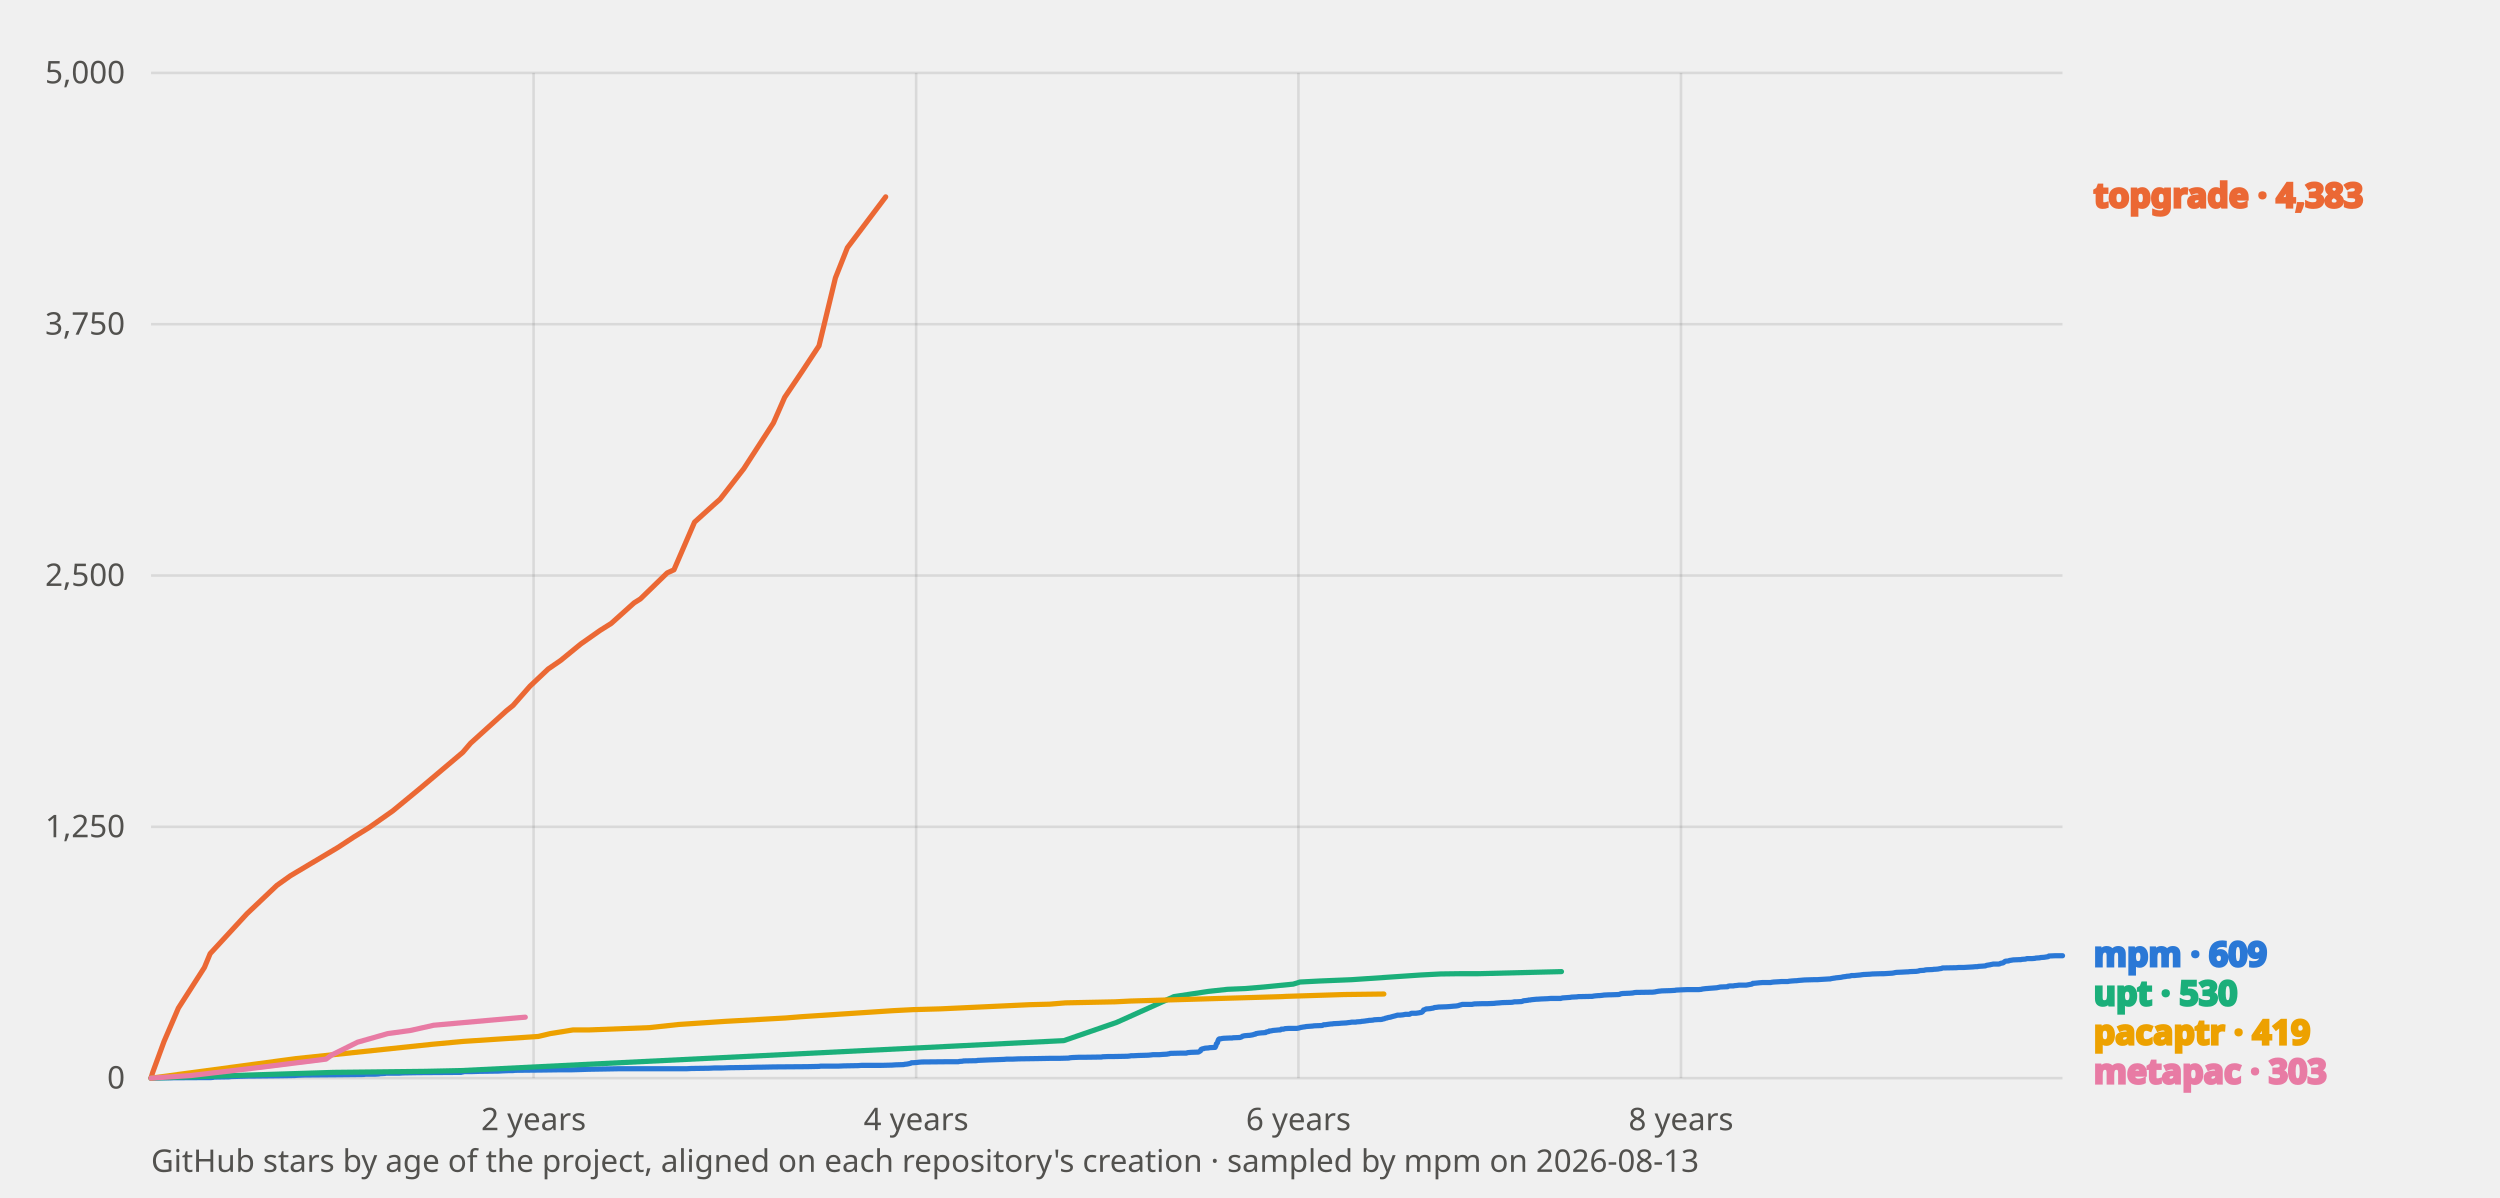
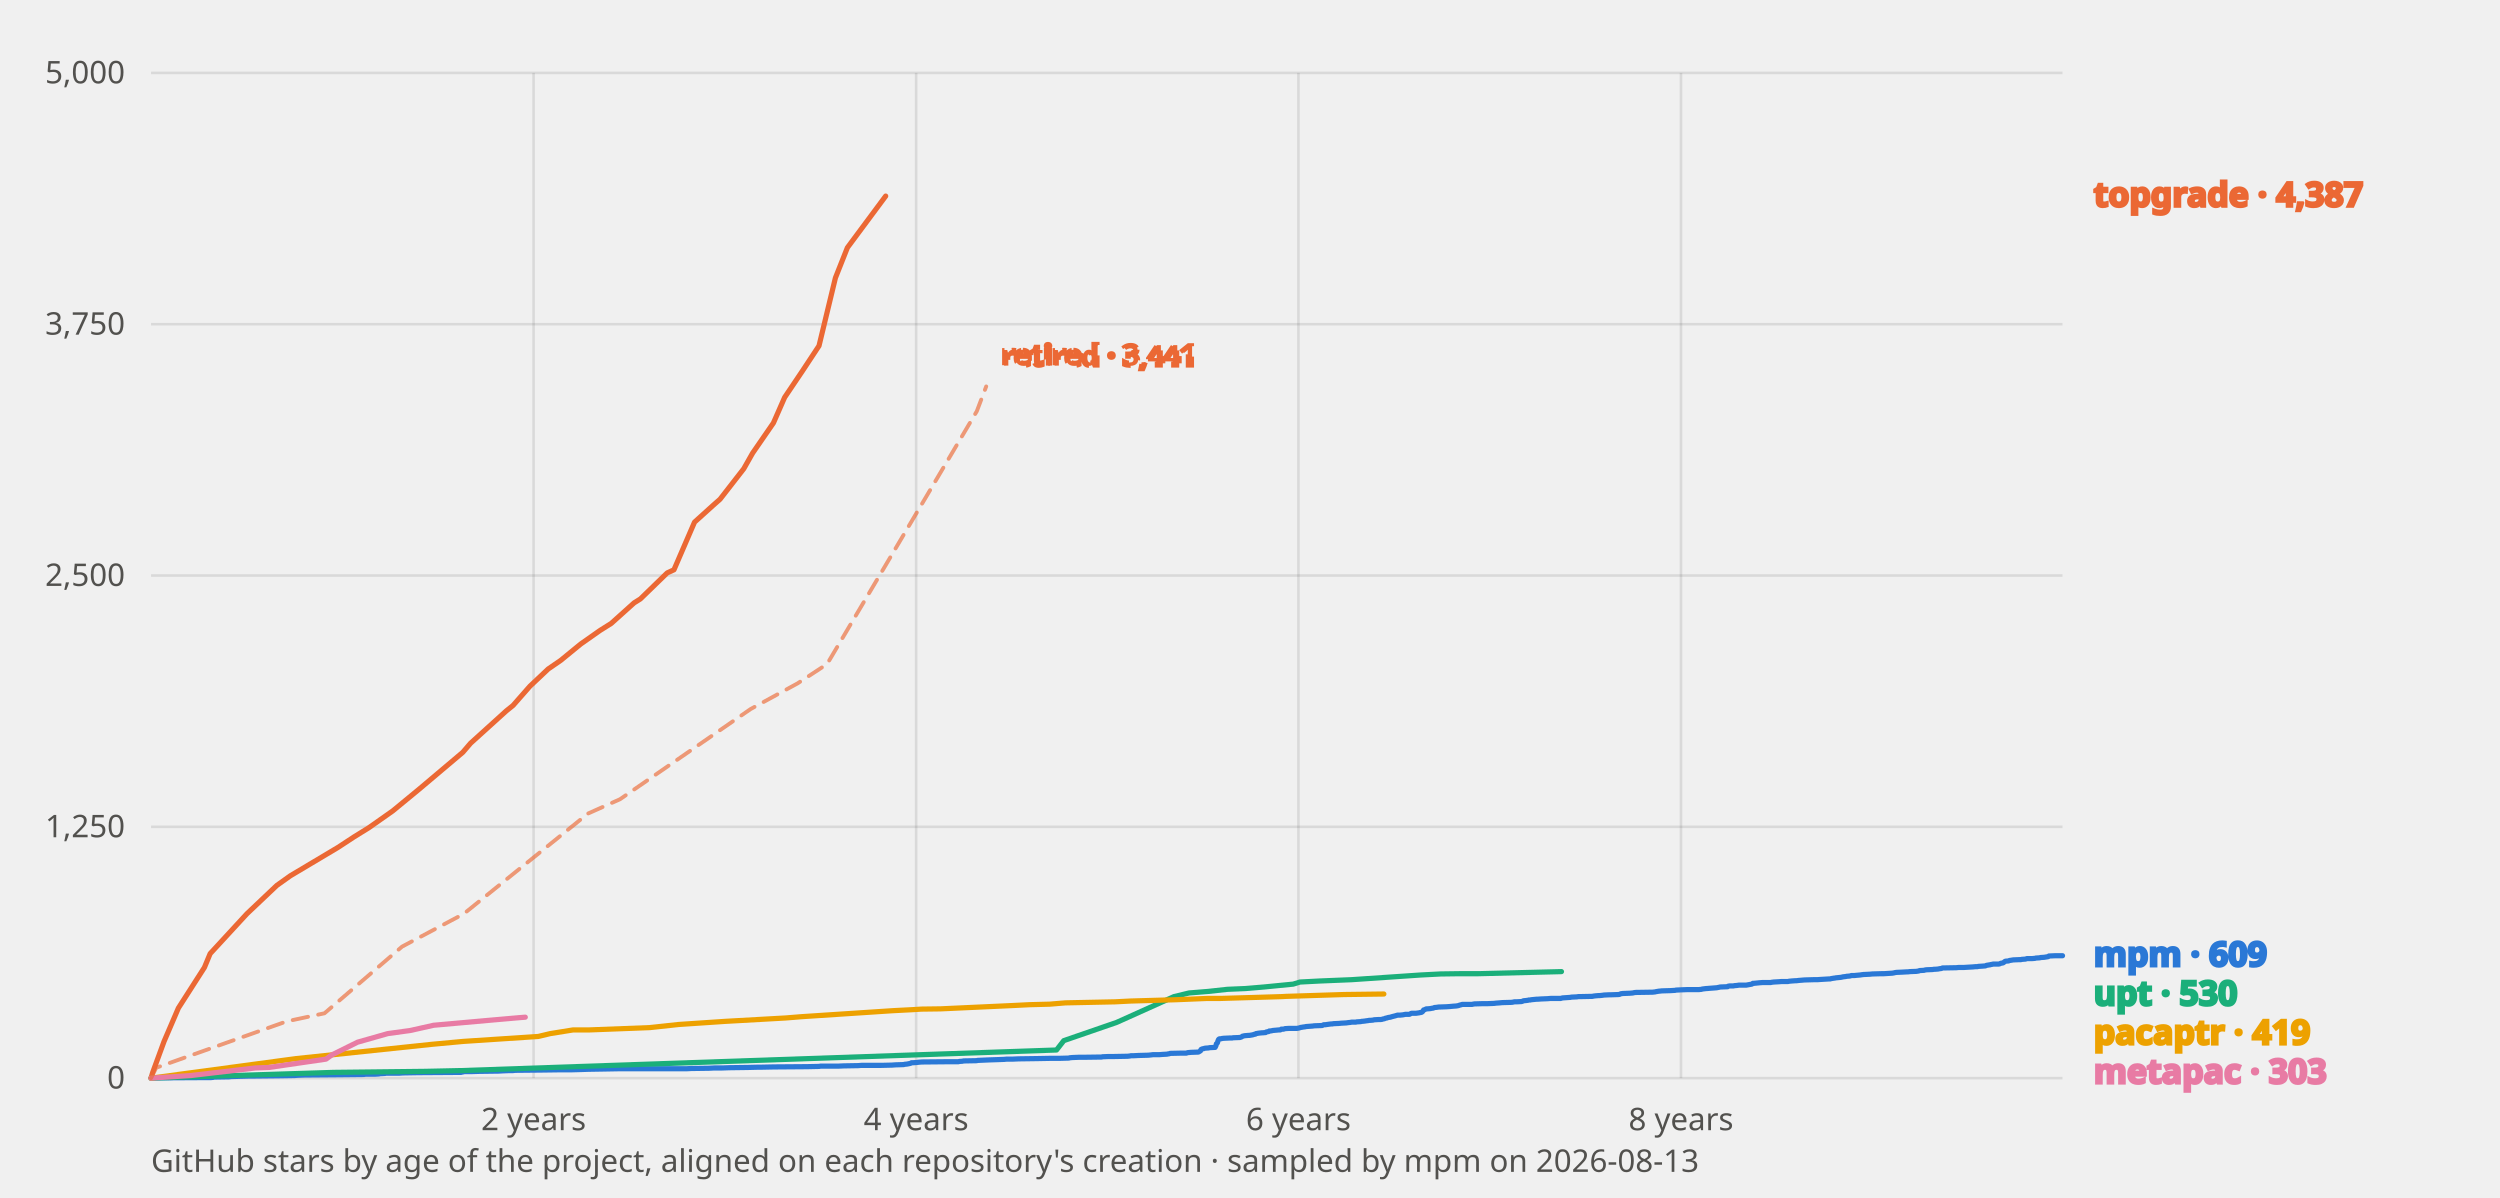
<svg xmlns="http://www.w3.org/2000/svg" viewBox="0 0 960 460" width="960" height="460" font-family="system-ui, sans-serif" role="img" aria-label="GitHub stars of mpm and its benchmarked peers, by project age">
  <style>
    text{fill:#0b0b0b}
    .tick{font-size:12px;fill:#52514e}
    .lbl{font-size:13px;font-weight:600;fill:currentColor}
    .grid{stroke:#0b0b0b;stroke-opacity:.10;stroke-width:1}
    .axis{font-size:12px;fill:#52514e}
    polyline{fill:none;stroke-width:2;stroke-linejoin:round;stroke-linecap:round}
+     .prior{stroke-dasharray:6 4;stroke-width:1.5;opacity:.65}
+     text.prior{font-size:11px;font-weight:600;opacity:1}
    .s-mpm{stroke:#2a78d6;color:#2a78d6}
    .s-topgrade{stroke:#eb6834;color:#eb6834}
    .s-upt{stroke:#1baf7a;color:#1baf7a}
    .s-pacaptr{stroke:#eda100;color:#eda100}
    .s-metapac{stroke:#e87ba4;color:#e87ba4}
    @media (prefers-color-scheme: dark) {
      text{fill:#fff}
      .tick,.axis{fill:#c3c2b7}
      .grid{stroke:#fff;stroke-opacity:.14}
      .s-mpm{stroke:#3987e5;color:#3987e5}
      .s-topgrade{stroke:#d95926;color:#d95926}
      .s-upt{stroke:#199e70;color:#199e70}
      .s-pacaptr{stroke:#c98500;color:#c98500}
      .s-metapac{stroke:#d55181;color:#d55181}
    }
  </style>
  <line class="grid" x1="58" y1="414.0" x2="792" y2="414.0" />
  <text class="tick" x="48" y="418.0" text-anchor="end">0</text>
  <line class="grid" x1="58" y1="317.5" x2="792" y2="317.5" />
  <text class="tick" x="48" y="321.5" text-anchor="end">1,250</text>
  <line class="grid" x1="58" y1="221.0" x2="792" y2="221.0" />
  <text class="tick" x="48" y="225.0" text-anchor="end">2,500</text>
  <line class="grid" x1="58" y1="124.5" x2="792" y2="124.5" />
  <text class="tick" x="48" y="128.5" text-anchor="end">3,750</text>
  <line class="grid" x1="58" y1="28.0" x2="792" y2="28.0" />
  <text class="tick" x="48" y="32.0" text-anchor="end">5,000</text>
  <line class="grid" x1="204.9" y1="28" x2="204.9" y2="414" />
  <text class="tick" x="204.9" y="434" text-anchor="middle">2 years</text>
  <line class="grid" x1="351.8" y1="28" x2="351.8" y2="414" />
  <text class="tick" x="351.8" y="434" text-anchor="middle">4 years</text>
  <line class="grid" x1="498.6" y1="28" x2="498.6" y2="414" />
  <text class="tick" x="498.6" y="434" text-anchor="middle">6 years</text>
  <line class="grid" x1="645.5" y1="28" x2="645.5" y2="414" />
  <text class="tick" x="645.5" y="434" text-anchor="middle">8 years</text>
  <polyline class="s-mpm" points="58.0,414.0 59.0,413.9 77.3,413.8 80.9,413.8 81.9,413.7 82.1,413.6 88.0,413.5 88.8,413.4 92.2,413.3 96.0,413.2 97.6,413.2 106.9,413.1 113.1,413.0 114.3,412.9 117.2,412.8 117.8,412.8 130.2,412.7 139.7,412.6 140.3,412.5 143.9,412.5 145.5,412.4 145.9,412.3 147.9,412.2 148.1,412.1 153.4,412.1 154.8,412.0 160.6,411.9 175.9,411.8 177.1,411.8 177.3,411.7 177.9,411.6 178.3,411.5 180.9,411.5 184.0,411.4 191.4,411.3 193.2,411.2 195.6,411.1 197.0,411.1 197.8,411.0 207.7,410.9 214.9,410.8 219.4,410.8 223.0,410.7 226.0,410.6 231.8,410.5 237.3,410.4 263.6,410.4 265.4,410.3 272.3,410.2 274.3,410.1 277.3,410.1 280.1,410.0 287.2,409.9 291.2,409.8 292.4,409.8 297.2,409.7 309.9,409.6 314.5,409.5 315.1,409.4 321.8,409.4 324.0,409.3 329.6,409.2 330.8,409.1 338.5,409.1 342.5,409.0 343.9,408.9 347.1,408.8 347.3,408.7 348.3,408.6 349.3,408.4 349.7,408.3 350.0,408.1 350.4,408.1 352.0,408.0 352.8,407.9 354.0,407.8 364.4,407.7 368.1,407.7 368.3,407.6 369.7,407.5 369.9,407.4 375.1,407.3 375.3,407.2 379.9,407.0 382.9,406.9 385.6,406.8 386.6,406.7 389.0,406.7 391.2,406.6 398.2,406.5 403.5,406.4 406.9,406.4 410.5,406.3 410.7,406.2 411.7,406.1 414.1,406.0 415.7,406.0 423.0,405.9 423.4,405.8 425.8,405.7 427.8,405.7 433.0,405.6 433.9,405.5 434.3,405.4 435.3,405.4 437.3,405.3 440.9,405.2 441.9,405.1 442.7,405.0 445.1,405.0 446.3,404.9 448.1,404.8 448.5,404.7 448.7,404.7 449.1,404.6 449.3,404.5 453.6,404.4 455.6,404.4 455.8,404.3 456.2,404.2 457.4,404.1 460.2,404.0 461.0,403.5 461.2,403.0 461.4,402.9 461.6,402.8 462.0,402.7 462.2,402.7 462.4,402.6 462.8,402.5 464.2,402.4 464.4,402.3 464.6,402.3 466.6,402.2 466.9,401.6 467.1,400.8 467.3,400.7 467.5,400.4 467.7,399.7 467.9,399.2 468.1,399.0 468.3,398.9 468.9,398.9 469.1,398.8 469.9,398.7 472.1,398.6 473.1,398.6 473.5,398.5 476.1,398.4 476.7,398.2 476.9,398.1 477.1,397.9 477.3,397.9 477.5,397.8 478.1,397.7 479.3,397.6 479.7,397.6 480.9,397.4 481.3,397.3 481.5,397.2 482.1,397.1 482.3,396.9 482.5,396.9 482.9,396.8 483.6,396.7 484.6,396.6 484.8,396.6 486.0,396.5 486.2,396.3 487.2,396.1 487.4,395.9 487.8,395.9 488.4,395.8 488.8,395.7 491.0,395.5 491.6,395.5 491.8,395.4 492.0,395.2 492.8,395.2 493.2,395.1 493.4,395.0 495.0,394.9 498.0,394.9 498.6,394.8 499.0,394.7 499.6,394.5 499.8,394.5 500.3,394.4 501.1,394.3 501.5,394.2 504.1,394.0 504.7,393.9 504.9,393.9 507.7,393.8 507.9,393.7 508.1,393.6 508.3,393.5 508.9,393.5 510.3,393.3 511.1,393.2 511.7,393.2 511.9,393.1 514.1,393.0 515.1,392.9 517.0,392.8 517.6,392.7 518.6,392.6 519.0,392.5 520.6,392.5 521.0,392.4 522.6,392.3 522.8,392.2 523.0,392.2 524.0,392.1 524.6,392.0 525.4,391.9 525.8,391.8 526.4,391.8 527.4,391.7 527.6,391.6 529.4,391.5 530.2,391.5 530.8,391.4 531.0,391.3 531.6,391.2 531.8,391.1 532.0,391.0 532.6,390.9 532.8,390.8 533.2,390.7 533.9,390.6 534.5,390.4 534.9,390.3 535.3,390.2 535.7,390.1 536.7,389.8 537.7,389.8 538.7,389.7 539.7,389.5 541.1,389.5 541.5,389.4 541.7,389.2 542.1,389.1 543.7,389.1 545.1,388.9 545.3,388.8 545.7,388.8 546.1,388.6 546.3,388.4 546.5,388.1 546.7,387.8 546.9,387.8 547.3,387.6 547.7,387.4 548.1,387.4 549.3,387.3 549.7,387.2 550.4,387.1 550.8,386.9 551.8,386.8 552.4,386.7 552.6,386.7 555.4,386.6 556.8,386.5 557.8,386.4 559.2,386.3 559.8,386.2 560.2,386.1 560.4,386.0 560.8,385.9 561.2,385.8 561.4,385.7 565.2,385.7 565.6,385.6 566.2,385.5 569.5,385.4 571.3,385.4 573.7,385.3 574.5,385.2 575.9,385.1 576.9,385.0 580.5,384.9 581.1,384.8 581.5,384.7 582.3,384.7 584.2,384.6 584.6,384.5 584.8,384.4 585.0,384.3 586.0,384.2 586.8,384.1 587.0,384.0 587.6,384.0 588.0,383.9 589.0,383.8 590.0,383.7 590.4,383.7 591.8,383.6 594.2,383.5 595.4,383.4 599.4,383.4 599.6,383.3 600.0,383.2 602.9,383.0 603.1,383.0 603.3,382.9 605.5,382.8 606.1,382.7 606.7,382.7 611.5,382.6 611.9,382.5 612.7,382.4 613.9,382.3 614.3,382.3 615.3,382.2 615.9,382.1 618.0,382.0 618.6,382.0 621.6,381.9 622.0,381.8 622.2,381.7 622.4,381.6 623.2,381.5 625.8,381.4 627.0,381.3 627.4,381.2 628.0,381.1 634.3,381.0 634.5,381.0 635.5,380.9 635.9,380.8 636.5,380.7 637.1,380.6 637.3,380.6 638.1,380.5 641.5,380.4 643.1,380.3 643.3,380.3 643.5,380.2 645.5,380.1 648.1,380.0 652.4,380.0 653.4,379.9 653.6,379.8 654.4,379.7 655.2,379.6 655.4,379.6 656.6,379.5 659.2,379.3 660.2,379.1 660.6,379.0 660.8,379.0 663.4,378.9 663.6,378.7 664.2,378.6 665.6,378.6 666.0,378.5 667.1,378.4 667.7,378.3 670.5,378.3 672.7,377.9 672.9,377.8 673.1,377.6 673.5,377.6 674.5,377.5 675.5,377.4 676.7,377.3 679.9,377.3 680.3,377.2 681.1,377.1 682.9,377.0 684.2,376.9 686.6,376.9 687.0,376.8 688.0,376.7 689.4,376.6 689.8,376.6 690.6,376.5 691.8,376.4 693.0,376.3 696.4,376.2 697.8,376.2 699.2,376.1 702.5,375.9 702.9,375.9 703.1,375.8 703.7,375.7 704.3,375.6 704.5,375.6 704.9,375.5 705.9,375.4 706.9,375.3 707.3,375.2 707.5,375.2 707.7,375.1 708.7,375.0 709.1,374.9 710.3,374.8 710.7,374.7 710.9,374.6 712.1,374.6 713.1,374.5 714.3,374.4 714.9,374.3 715.7,374.2 715.9,374.2 718.0,374.1 719.0,374.0 722.4,373.9 723.4,373.9 725.0,373.8 726.6,373.7 727.2,373.6 727.6,373.5 728.2,373.4 730.4,373.3 732.2,373.2 732.6,373.2 733.4,373.1 735.9,373.0 736.5,372.9 736.7,372.9 736.9,372.8 737.1,372.7 738.9,372.6 739.1,372.5 739.7,372.4 742.1,372.3 742.7,372.2 743.1,372.2 744.3,372.1 744.7,372.0 745.5,371.9 745.9,371.7 751.2,371.6 752.2,371.5 754.2,371.5 755.8,371.4 757.6,371.3 758.6,371.2 759.4,371.2 759.6,371.1 761.2,371.0 762.4,370.9 762.6,370.8 762.8,370.7 764.0,370.5 764.2,370.5 764.4,370.4 765.0,370.3 765.4,370.2 767.5,370.2 767.9,370.1 768.3,369.9 768.9,369.8 769.3,369.7 769.5,369.5 769.9,369.2 770.1,369.1 771.3,369.0 771.7,368.8 771.9,368.8 773.1,368.6 775.5,368.5 776.1,368.5 776.3,368.4 777.7,368.3 778.1,368.2 778.3,368.1 780.3,368.1 781.5,368.0 781.7,367.9 783.3,367.8 783.5,367.7 785.0,367.6 785.6,367.5 786.2,367.4 786.4,367.4 786.6,367.3 786.8,367.1 787.0,367.1 789.2,367.0 792.0,367.0" />
-   <polyline class="s-topgrade" points="58.0,414.0 58.6,411.9 63.0,399.9 68.5,387.1 78.5,371.5 80.7,366.2 94.8,350.9 106.3,340.0 111.5,336.3 129.8,325.4 135.9,321.4 141.7,317.8 150.8,311.4 161.0,303.0 177.7,288.9 180.7,285.4 194.4,273.0 197.0,270.9 203.5,263.5 210.5,256.9 215.3,253.6 223.0,247.3 230.4,242.1 234.7,239.4 243.5,231.5 245.9,230.0 256.2,220.0 258.8,218.8 266.7,200.5 273.9,194.0 276.5,191.7 285.6,180.0 297.0,162.4 301.3,152.6 308.1,142.5 314.5,132.8 320.8,106.7 325.4,95.1 340.1,75.6" />
-   <polyline class="s-upt" points="58.0,414.0 128.0,411.8 163.4,411.4 177.1,411.1 408.5,399.6 428.8,392.6 450.8,382.7 464.0,380.7 471.3,379.9 478.3,379.6 485.4,379.0 496.6,377.9 499.2,377.1 506.9,376.7 519.0,376.2 545.5,374.4 553.2,374.0 560.4,373.9 567.7,373.9 599.6,373.1" />
-   <polyline class="s-pacaptr" points="58.0,414.0 113.7,406.5 166.0,401.0 177.9,399.9 206.7,398.0 211.3,396.9 220.0,395.5 226.0,395.5 249.5,394.6 260.6,393.4 278.5,392.2 301.7,390.9 307.9,390.4 342.9,388.1 350.6,387.7 361.2,387.4 395.4,385.8 403.1,385.6 409.1,385.1 428.2,384.7 434.1,384.4 451.4,383.9 485.6,382.9 492.2,382.7 494.0,382.6 516.1,381.9 531.4,381.7" />
-   <polyline class="s-metapac" points="58.0,414.0 73.3,413.0 98.0,410.1 125.2,406.7 127.4,405.1 137.3,400.2 148.9,396.9 157.6,395.7 166.5,393.7 187.8,391.8 199.2,390.8 201.7,390.6" />
-   <text class="lbl s-topgrade" x="804" y="79.6">topgrade · 4,383</text>
+   <polyline class="s-topgrade" points="58.0,414.0 58.6,411.9 63.0,399.9 68.5,387.1 78.5,371.5 80.7,366.2 94.8,350.9 106.3,340.0 111.5,336.3 129.8,325.4 135.9,321.4 141.7,317.8 150.8,311.4 161.0,303.0 177.7,288.9 180.7,285.4 194.4,273.0 197.0,270.9 203.5,263.5 210.5,256.9 215.3,253.6 223.0,247.3 230.4,242.1 234.7,239.4 243.5,231.5 245.9,230.0 256.2,220.0 258.8,218.8 266.7,200.5 273.9,194.0 276.5,191.7 285.6,180.0 289.0,174.0 297.0,162.4 301.3,152.6 308.1,142.5 314.5,132.8 320.8,106.7 325.4,95.1 340.1,75.3" />
+   <polyline class="s-upt" points="58.0,414.0 128.0,411.8 163.4,411.4 177.1,411.1 405.7,403.2 408.5,399.6 428.8,392.6 450.8,382.7 456.6,381.3 464.0,380.7 471.3,379.9 478.3,379.6 485.4,379.0 496.6,377.9 499.2,377.1 506.9,376.7 519.0,376.2 545.5,374.4 553.2,374.0 560.4,373.9 567.7,373.9 599.6,373.1" />
+   <polyline class="s-pacaptr" points="58.0,414.0 113.7,406.5 166.0,401.0 177.9,399.9 206.7,398.0 211.3,396.9 220.0,395.5 226.0,395.5 249.5,394.6 260.6,393.4 278.5,392.2 301.7,390.9 307.9,390.4 342.9,388.1 350.6,387.7 353.8,387.5 361.2,387.4 389.4,386.1 395.4,385.8 403.1,385.6 409.1,385.1 428.2,384.7 434.1,384.4 451.4,383.9 463.6,383.4 468.7,383.4 485.6,382.9 492.2,382.7 494.0,382.6 516.1,381.9 531.4,381.7" />
+   <polyline class="s-metapac" points="58.0,414.0 73.3,413.0 98.0,410.1 103.3,409.9 125.2,406.7 127.4,405.1 137.3,400.2 148.9,396.9 157.6,395.7 166.5,393.7 187.8,391.8 199.2,390.8 201.7,390.6" />
+   <polyline class="s-topgrade prior" points="58.0,414.0 60.0,410.0 110.1,392.2 124.6,389.1 154.4,363.5 178.1,350.9 225.8,312.4 238.1,306.9 288.2,272.3 306.3,262.4 317.6,255.0 375.1,157.9 378.7,148.4" />
+   <text class="lbl prior s-topgrade" x="384.7" y="140.4">retired · 3,441</text>
+   <text class="lbl s-topgrade" x="804" y="79.3">topgrade · 4,387</text>
  <text class="lbl s-mpm" x="804" y="371.0">mpm · 609</text>
  <text class="lbl s-upt" x="804" y="386.0">upt · 530</text>
  <text class="lbl s-pacaptr" x="804" y="401.0">pacaptr · 419</text>
  <text class="lbl s-metapac" x="804" y="416.0">metapac · 303</text>
  <text class="axis" x="58" y="450">GitHub stars by age of the project, aligned on each repository's creation · sampled by mpm on 2026-08-13</text>
</svg>
